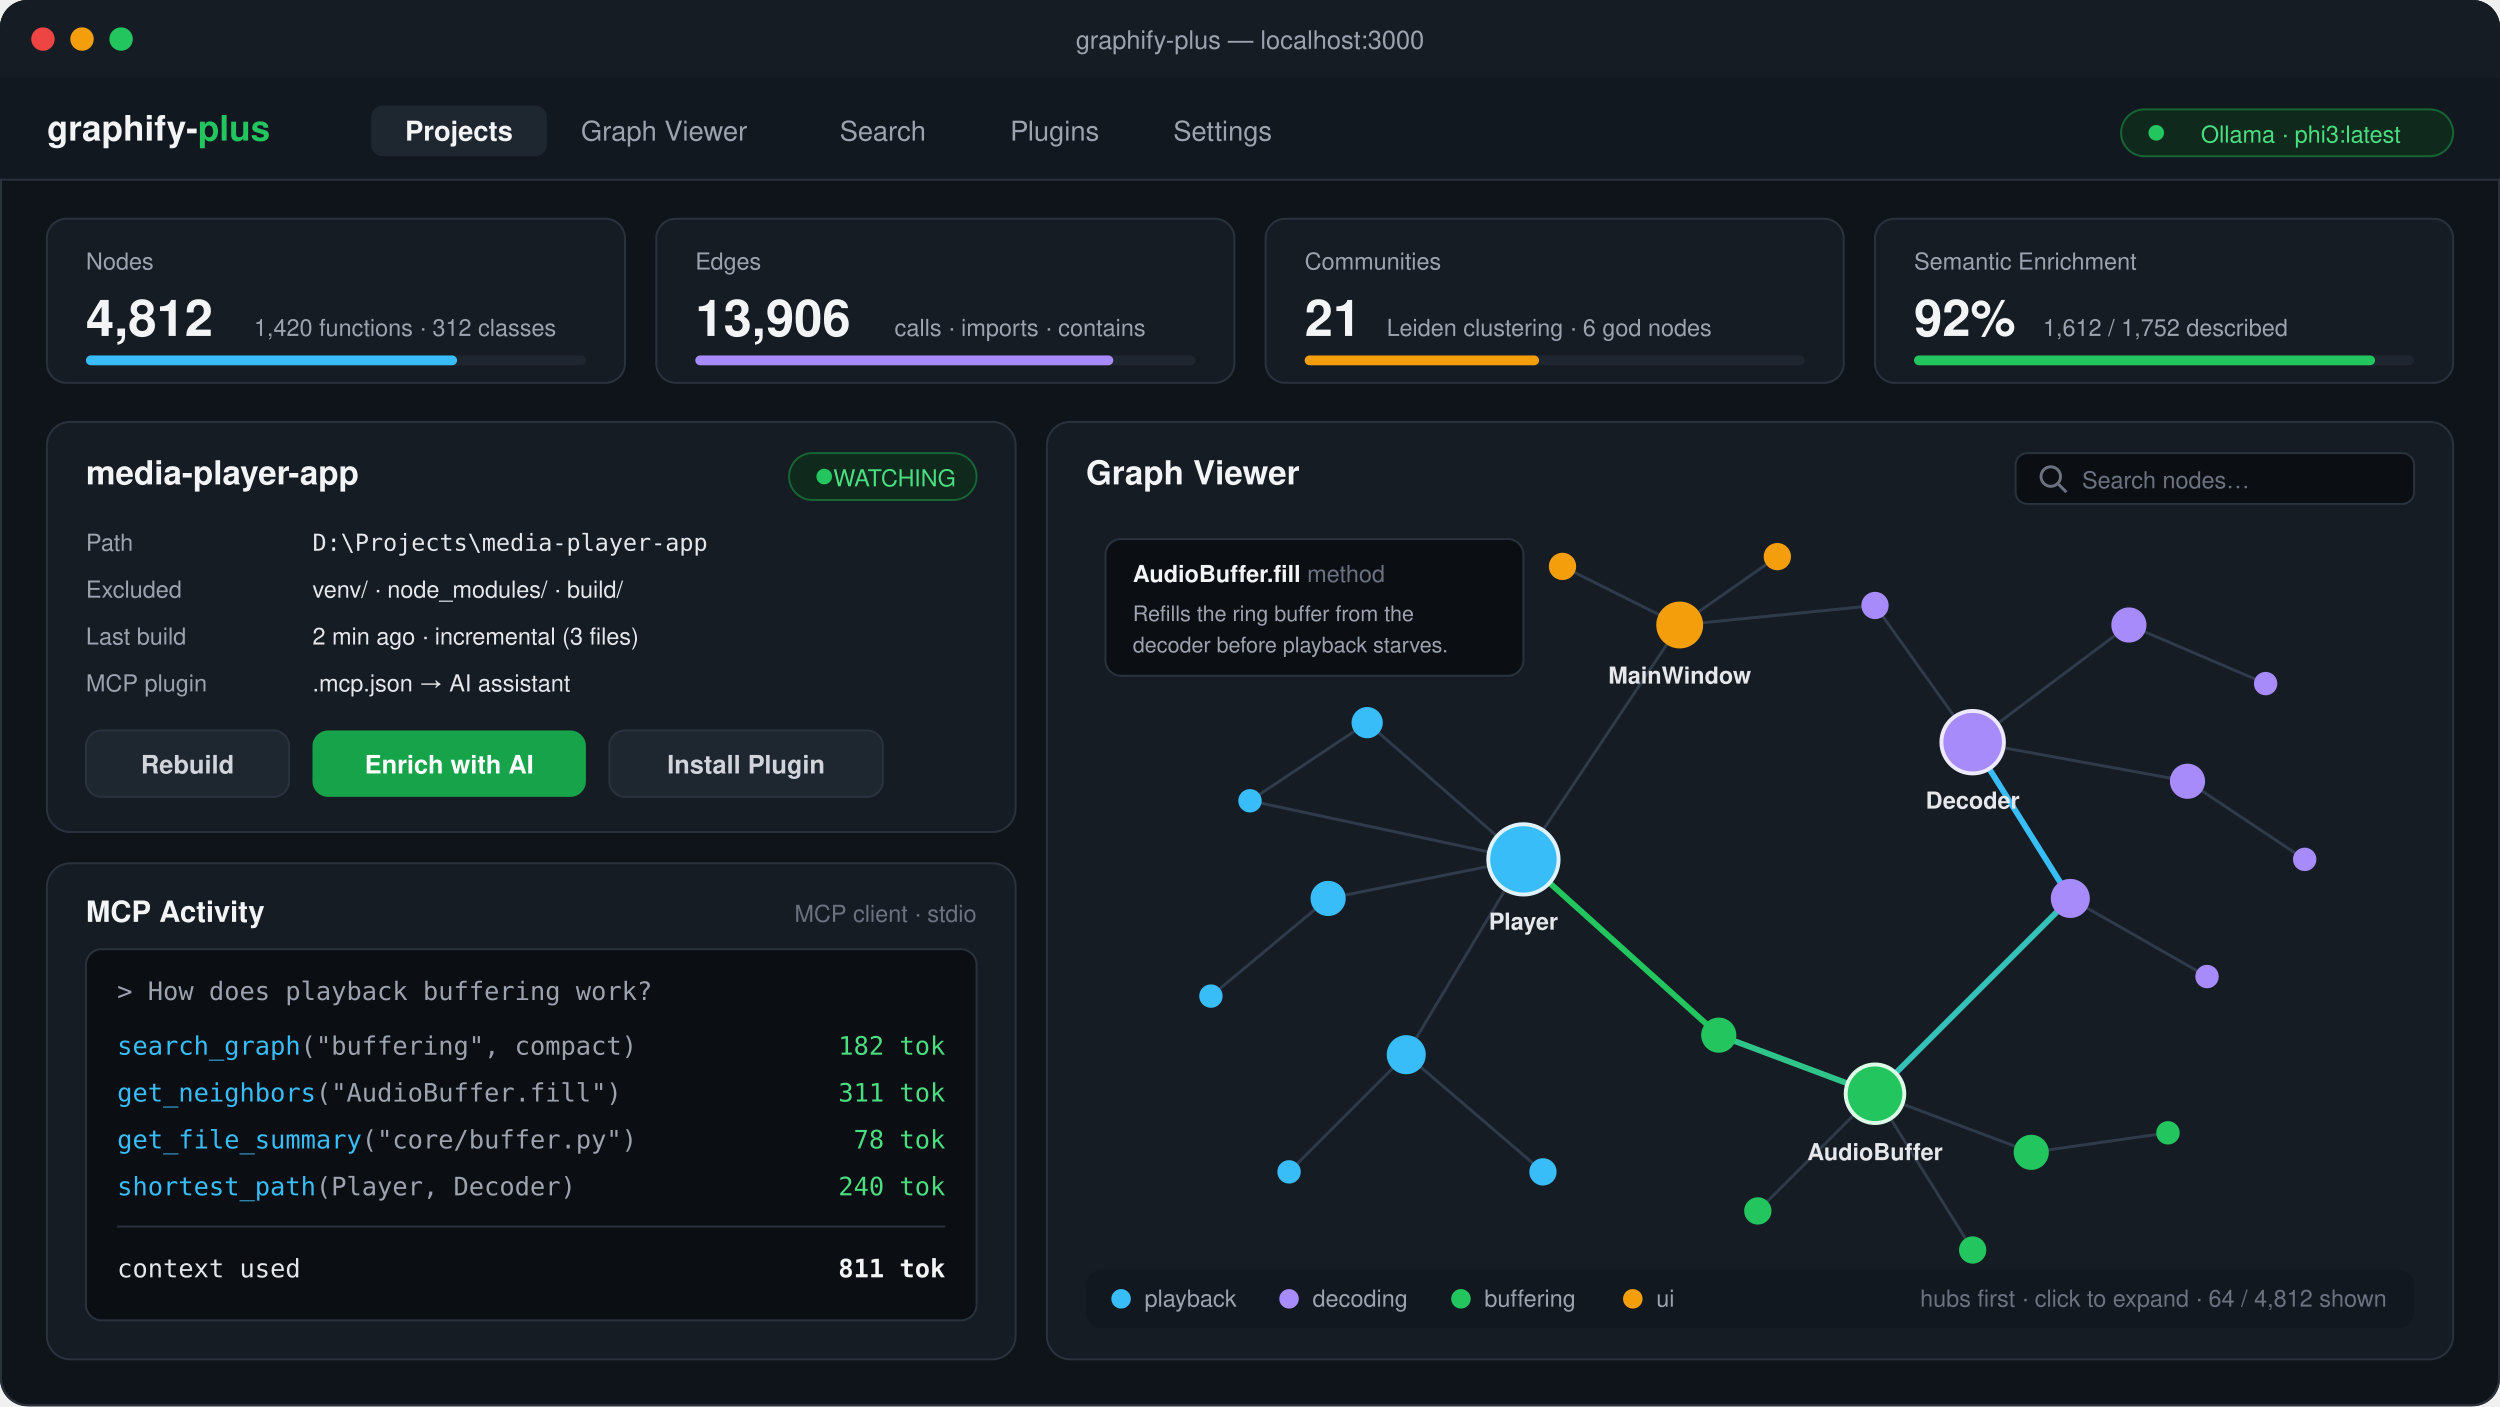
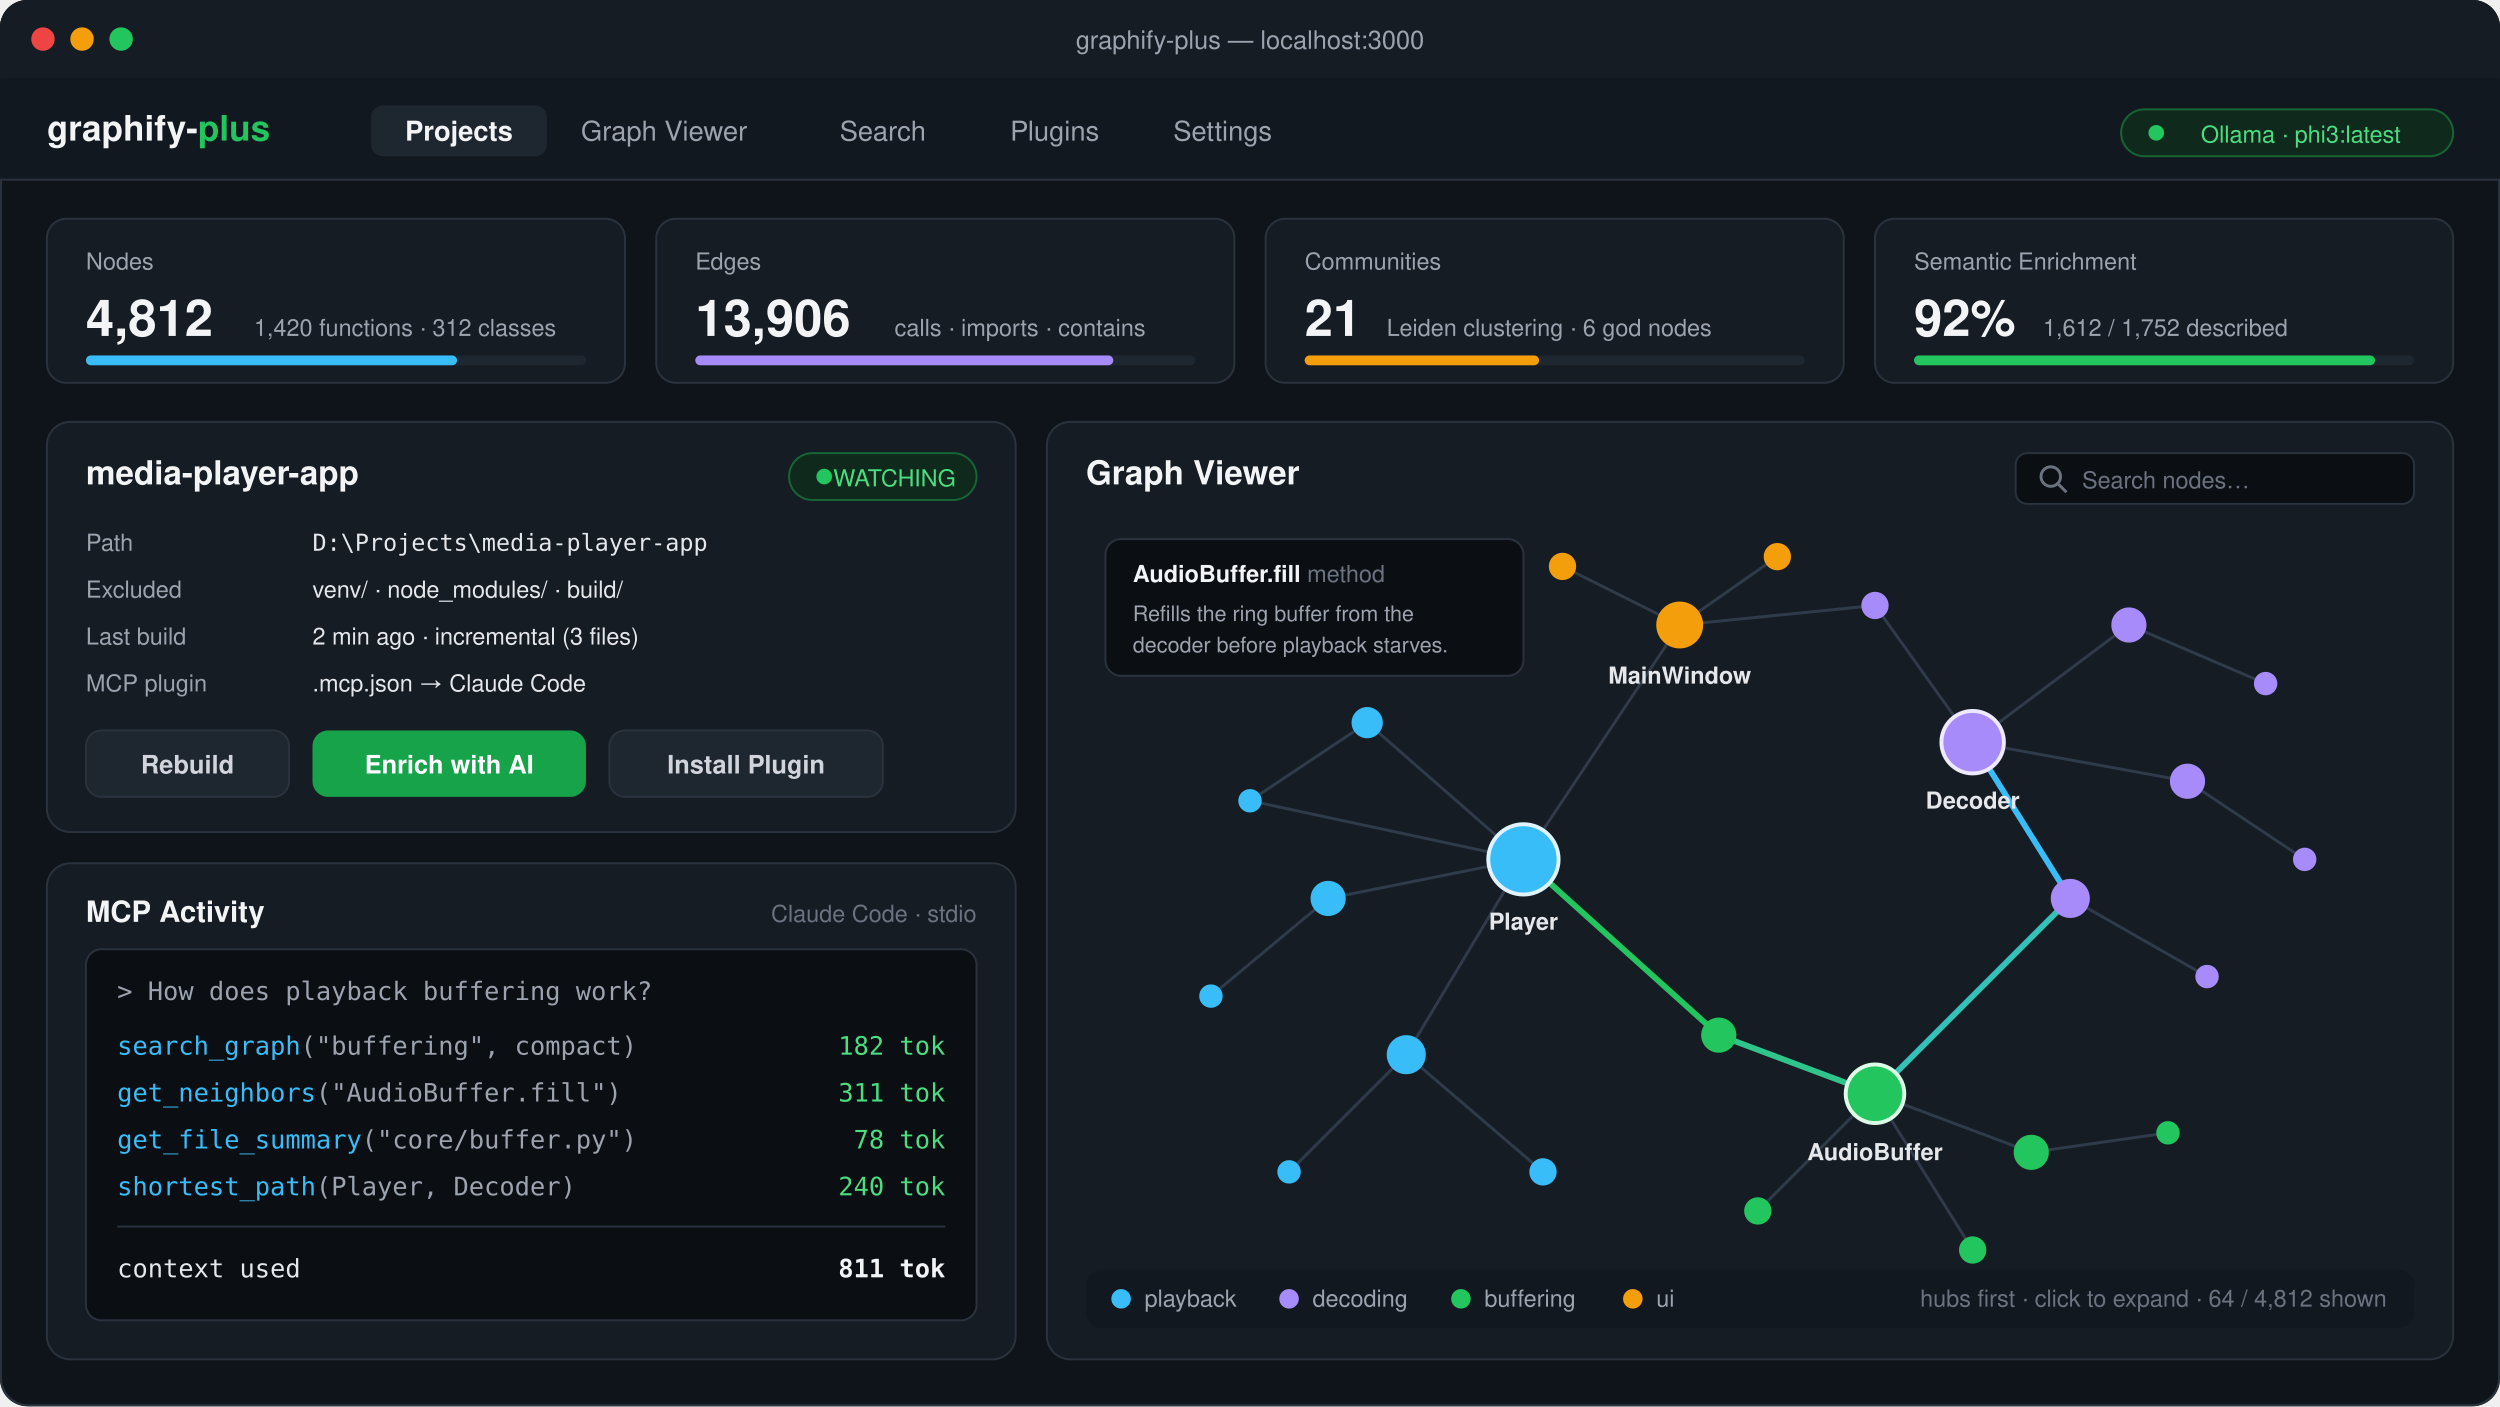
<svg xmlns="http://www.w3.org/2000/svg" width="1280" height="720" viewBox="0 0 1280 720" font-family="Segoe UI, Helvetica, Arial, sans-serif">
  <defs>
    <linearGradient id="accent" x1="0" y1="0" x2="1" y2="0">
      <stop offset="0" stop-color="#22c55e" />
      <stop offset="1" stop-color="#38bdf8" />
    </linearGradient>
    <clipPath id="graphClip">
      <rect x="537" y="217" width="718" height="478" rx="12" />
    </clipPath>
  </defs>
  <rect width="1280" height="720" rx="14" fill="#0f141a" />
  <rect x="0.5" y="0.5" width="1279" height="719" rx="14" fill="none" stroke="#2a323d" />
  <rect width="1280" height="40" rx="14" fill="#161c24" />
  <rect y="26" width="1280" height="14" fill="#161c24" />
  <circle cx="22" cy="20" r="6" fill="#ef4444" />
  <circle cx="42" cy="20" r="6" fill="#f59e0b" />
  <circle cx="62" cy="20" r="6" fill="#22c55e" />
  <text x="640" y="25" text-anchor="middle" font-size="13" fill="#9ca3af">graphify-plus — localhost:3000</text>
  <rect y="40" width="1280" height="52" fill="#121820" />
  <line x1="0" y1="92" x2="1280" y2="92" stroke="#2a323d" />
  <text x="24" y="72" font-size="18" font-weight="700" fill="#f3f4f6">graphify-<tspan fill="#22c55e">plus</tspan>
  </text>
  <g font-size="14" fill="#9ca3af">
    <rect x="190" y="54" width="90" height="26" rx="6" fill="#1e2630" />
    <text x="235" y="72" text-anchor="middle" fill="#f3f4f6" font-weight="600">Projects</text>
    <text x="340" y="72" text-anchor="middle">Graph Viewer</text>
    <text x="452" y="72" text-anchor="middle">Search</text>
    <text x="540" y="72" text-anchor="middle">Plugins</text>
    <text x="626" y="72" text-anchor="middle">Settings</text>
  </g>
  <rect x="1086" y="56" width="170" height="24" rx="12" fill="#0f2a1c" stroke="#166534" />
  <circle cx="1104" cy="68" r="4" fill="#22c55e" />
  <text x="1178" y="73" text-anchor="middle" font-size="12" fill="#4ade80">Ollama · phi3:latest</text>
  <g font-size="12">
    <rect x="24" y="112" width="296" height="84" rx="10" fill="#161c24" stroke="#2a323d" />
    <text x="44" y="138" fill="#9ca3af">Nodes</text>
    <text x="44" y="172" font-size="26" font-weight="700" fill="#f3f4f6">4,812</text>
    <text x="130" y="172" fill="#9ca3af">1,420 functions · 312 classes</text>
    <rect x="44" y="182" width="256" height="5" rx="2.5" fill="#1e2630" />
    <rect x="44" y="182" width="190" height="5" rx="2.5" fill="#38bdf8" />
    <rect x="336" y="112" width="296" height="84" rx="10" fill="#161c24" stroke="#2a323d" />
    <text x="356" y="138" fill="#9ca3af">Edges</text>
    <text x="356" y="172" font-size="26" font-weight="700" fill="#f3f4f6">13,906</text>
    <text x="458" y="172" fill="#9ca3af">calls · imports · contains</text>
    <rect x="356" y="182" width="256" height="5" rx="2.5" fill="#1e2630" />
    <rect x="356" y="182" width="214" height="5" rx="2.5" fill="#a78bfa" />
    <rect x="648" y="112" width="296" height="84" rx="10" fill="#161c24" stroke="#2a323d" />
    <text x="668" y="138" fill="#9ca3af">Communities</text>
    <text x="668" y="172" font-size="26" font-weight="700" fill="#f3f4f6">21</text>
    <text x="710" y="172" fill="#9ca3af">Leiden clustering · 6 god nodes</text>
    <rect x="668" y="182" width="256" height="5" rx="2.5" fill="#1e2630" />
    <rect x="668" y="182" width="120" height="5" rx="2.5" fill="#f59e0b" />
    <rect x="960" y="112" width="296" height="84" rx="10" fill="#161c24" stroke="#2a323d" />
    <text x="980" y="138" fill="#9ca3af">Semantic Enrichment</text>
    <text x="980" y="172" font-size="26" font-weight="700" fill="#f3f4f6">92%</text>
    <text x="1046" y="172" fill="#9ca3af">1,612 / 1,752 described</text>
    <rect x="980" y="182" width="256" height="5" rx="2.5" fill="#1e2630" />
    <rect x="980" y="182" width="236" height="5" rx="2.5" fill="#22c55e" />
  </g>
  <rect x="24" y="216" width="496" height="210" rx="12" fill="#161c24" stroke="#2a323d" />
  <text x="44" y="248" font-size="17" font-weight="700" fill="#f3f4f6">media-player-app</text>
  <rect x="404" y="232" width="96" height="24" rx="12" fill="#0f2a1c" stroke="#166534" />
  <circle cx="422" cy="244" r="4" fill="#22c55e" />
  <text x="458" y="249" text-anchor="middle" font-size="12" fill="#4ade80">WATCHING</text>
  <g font-size="12" fill="#9ca3af">
    <text x="44" y="282">Path</text>
    <text x="160" y="282" fill="#e5e7eb" font-family="Consolas, Menlo, monospace">D:\Projects\media-player-app</text>
    <text x="44" y="306">Excluded</text>
    <text x="160" y="306" fill="#e5e7eb">venv/ · node_modules/ · build/</text>
    <text x="44" y="330">Last build</text>
    <text x="160" y="330" fill="#e5e7eb">2 min ago · incremental (3 files)</text>
    <text x="44" y="354">MCP plugin</text>
-     <text x="160" y="354" fill="#e5e7eb">.mcp.json → AI assistant</text>
+     <text x="160" y="354" fill="#e5e7eb">.mcp.json → Claude Code</text>
  </g>
  <g font-size="13" font-weight="600">
    <rect x="44" y="374" width="104" height="34" rx="8" fill="#1e2630" stroke="#2a323d" />
    <text x="96" y="396" text-anchor="middle" fill="#d1d5db">Rebuild</text>
    <rect x="160" y="374" width="140" height="34" rx="8" fill="#16a34a" />
    <text x="230" y="396" text-anchor="middle" fill="#ffffff">Enrich with AI</text>
    <rect x="312" y="374" width="140" height="34" rx="8" fill="#1e2630" stroke="#2a323d" />
    <text x="382" y="396" text-anchor="middle" fill="#d1d5db">Install Plugin</text>
  </g>
  <rect x="24" y="442" width="496" height="254" rx="12" fill="#161c24" stroke="#2a323d" />
  <text x="44" y="472" font-size="15" font-weight="700" fill="#f3f4f6">MCP Activity</text>
-   <text x="500" y="472" text-anchor="end" font-size="12" fill="#6b7280">MCP client · stdio</text>
+   <text x="500" y="472" text-anchor="end" font-size="12" fill="#6b7280">Claude Code · stdio</text>
  <rect x="44" y="486" width="456" height="190" rx="8" fill="#0b0f14" stroke="#2a323d" />
  <g font-family="Consolas, Menlo, monospace" font-size="13">
    <text x="60" y="512" fill="#9ca3af">&gt; How does playback buffering work?</text>
    <text x="60" y="540" fill="#38bdf8">search_graph<tspan fill="#9ca3af">("buffering", compact)</tspan>
    </text>
    <text x="484" y="540" text-anchor="end" fill="#4ade80">182 tok</text>
    <text x="60" y="564" fill="#38bdf8">get_neighbors<tspan fill="#9ca3af">("AudioBuffer.fill")</tspan>
    </text>
    <text x="484" y="564" text-anchor="end" fill="#4ade80">311 tok</text>
    <text x="60" y="588" fill="#38bdf8">get_file_summary<tspan fill="#9ca3af">("core/buffer.py")</tspan>
    </text>
    <text x="484" y="588" text-anchor="end" fill="#4ade80">78 tok</text>
    <text x="60" y="612" fill="#38bdf8">shortest_path<tspan fill="#9ca3af">(Player, Decoder)</tspan>
    </text>
    <text x="484" y="612" text-anchor="end" fill="#4ade80">240 tok</text>
    <line x1="60" y1="628" x2="484" y2="628" stroke="#2a323d" />
    <text x="60" y="654" fill="#e5e7eb">context used</text>
    <text x="484" y="654" text-anchor="end" fill="#f3f4f6" font-weight="700">811 tok</text>
  </g>
  <rect x="536" y="216" width="720" height="480" rx="12" fill="#161c24" stroke="#2a323d" />
  <text x="556" y="248" font-size="17" font-weight="700" fill="#f3f4f6">Graph Viewer</text>
  <rect x="1032" y="232" width="204" height="26" rx="6" fill="#0b0f14" stroke="#2a323d" />
  <circle cx="1050" cy="244" r="5" fill="none" stroke="#6b7280" stroke-width="1.5" />
  <line x1="1054" y1="248" x2="1058" y2="252" stroke="#6b7280" stroke-width="1.5" />
  <text x="1066" y="250" font-size="12" fill="#6b7280">Search nodes…</text>
  <g clip-path="url(#graphClip)">
    <g stroke="#2f3b4a" stroke-width="1.5">
      <line x1="780" y1="440" x2="700" y2="370" />
      <line x1="780" y1="440" x2="680" y2="460" />
      <line x1="780" y1="440" x2="720" y2="540" />
      <line x1="780" y1="440" x2="640" y2="410" />
      <line x1="700" y1="370" x2="640" y2="410" />
      <line x1="680" y1="460" x2="620" y2="510" />
      <line x1="720" y1="540" x2="660" y2="600" />
      <line x1="720" y1="540" x2="790" y2="600" />
      <line x1="1010" y1="380" x2="1090" y2="320" />
      <line x1="1010" y1="380" x2="1120" y2="400" />
      <line x1="1010" y1="380" x2="1060" y2="460" />
      <line x1="1010" y1="380" x2="960" y2="310" />
      <line x1="1090" y1="320" x2="1160" y2="350" />
      <line x1="1120" y1="400" x2="1180" y2="440" />
      <line x1="1060" y1="460" x2="1130" y2="500" />
      <line x1="960" y1="560" x2="1040" y2="590" />
      <line x1="960" y1="560" x2="900" y2="620" />
      <line x1="960" y1="560" x2="1010" y2="640" />
      <line x1="960" y1="560" x2="880" y2="530" />
      <line x1="1040" y1="590" x2="1110" y2="580" />
      <line x1="860" y1="320" x2="800" y2="290" />
      <line x1="860" y1="320" x2="910" y2="285" />
      <line x1="780" y1="440" x2="860" y2="320" />
      <line x1="860" y1="320" x2="960" y2="310" />
      <line x1="780" y1="440" x2="880" y2="530" />
    </g>
    <g stroke-width="3" stroke-linecap="round">
      <line x1="780" y1="440" x2="880" y2="530" stroke="#22c55e" />
      <line x1="880" y1="530" x2="960" y2="560" stroke="#2fc58a" />
      <line x1="960" y1="560" x2="1060" y2="460" stroke="#34c1b8" />
      <line x1="1060" y1="460" x2="1010" y2="380" stroke="#38bdf8" />
    </g>
    <g fill="#38bdf8">
      <circle cx="700" cy="370" r="8" />
      <circle cx="680" cy="460" r="9" />
      <circle cx="720" cy="540" r="10" />
      <circle cx="640" cy="410" r="6" />
      <circle cx="620" cy="510" r="6" />
      <circle cx="660" cy="600" r="6" />
      <circle cx="790" cy="600" r="7" />
    </g>
    <circle cx="780" cy="440" r="18" fill="#38bdf8" stroke="#e0f2fe" stroke-width="2" />
    <g fill="#a78bfa">
      <circle cx="1090" cy="320" r="9" />
      <circle cx="1120" cy="400" r="9" />
      <circle cx="1060" cy="460" r="10" />
      <circle cx="960" cy="310" r="7" />
      <circle cx="1160" cy="350" r="6" />
      <circle cx="1180" cy="440" r="6" />
      <circle cx="1130" cy="500" r="6" />
    </g>
    <circle cx="1010" cy="380" r="16" fill="#a78bfa" stroke="#ede9fe" stroke-width="2" />
    <g fill="#22c55e">
      <circle cx="1040" cy="590" r="9" />
      <circle cx="900" cy="620" r="7" />
      <circle cx="1010" cy="640" r="7" />
      <circle cx="880" cy="530" r="9" />
      <circle cx="1110" cy="580" r="6" />
    </g>
    <circle cx="960" cy="560" r="15" fill="#22c55e" stroke="#dcfce7" stroke-width="2" />
    <g fill="#f59e0b">
      <circle cx="800" cy="290" r="7" />
      <circle cx="910" cy="285" r="7" />
    </g>
    <circle cx="860" cy="320" r="12" fill="#f59e0b" />
    <g font-size="12" font-weight="600" fill="#e5e7eb">
      <text x="780" y="476" text-anchor="middle">Player</text>
      <text x="1010" y="414" text-anchor="middle">Decoder</text>
      <text x="960" y="594" text-anchor="middle">AudioBuffer</text>
      <text x="860" y="350" text-anchor="middle">MainWindow</text>
    </g>
  </g>
  <rect x="566" y="276" width="214" height="70" rx="8" fill="#0b0f14" stroke="#2a323d" />
  <text x="580" y="298" font-size="12" font-weight="700" fill="#f3f4f6">AudioBuffer.fill  <tspan fill="#6b7280" font-weight="400">method</tspan>
  </text>
  <text x="580" y="318" font-size="11" fill="#9ca3af">Refills the ring buffer from the</text>
  <text x="580" y="334" font-size="11" fill="#9ca3af">decoder before playback starves.</text>
  <rect x="556" y="650" width="680" height="30" rx="8" fill="#121820" />
  <g font-size="12" fill="#9ca3af">
    <circle cx="574" cy="665" r="5" fill="#38bdf8" />
    <text x="586" y="669">playback</text>
    <circle cx="660" cy="665" r="5" fill="#a78bfa" />
    <text x="672" y="669">decoding</text>
    <circle cx="748" cy="665" r="5" fill="#22c55e" />
    <text x="760" y="669">buffering</text>
    <circle cx="836" cy="665" r="5" fill="#f59e0b" />
    <text x="848" y="669">ui</text>
    <text x="1222" y="669" text-anchor="end" fill="#6b7280">hubs first · click to expand · 64 / 4,812 shown</text>
  </g>
</svg>
